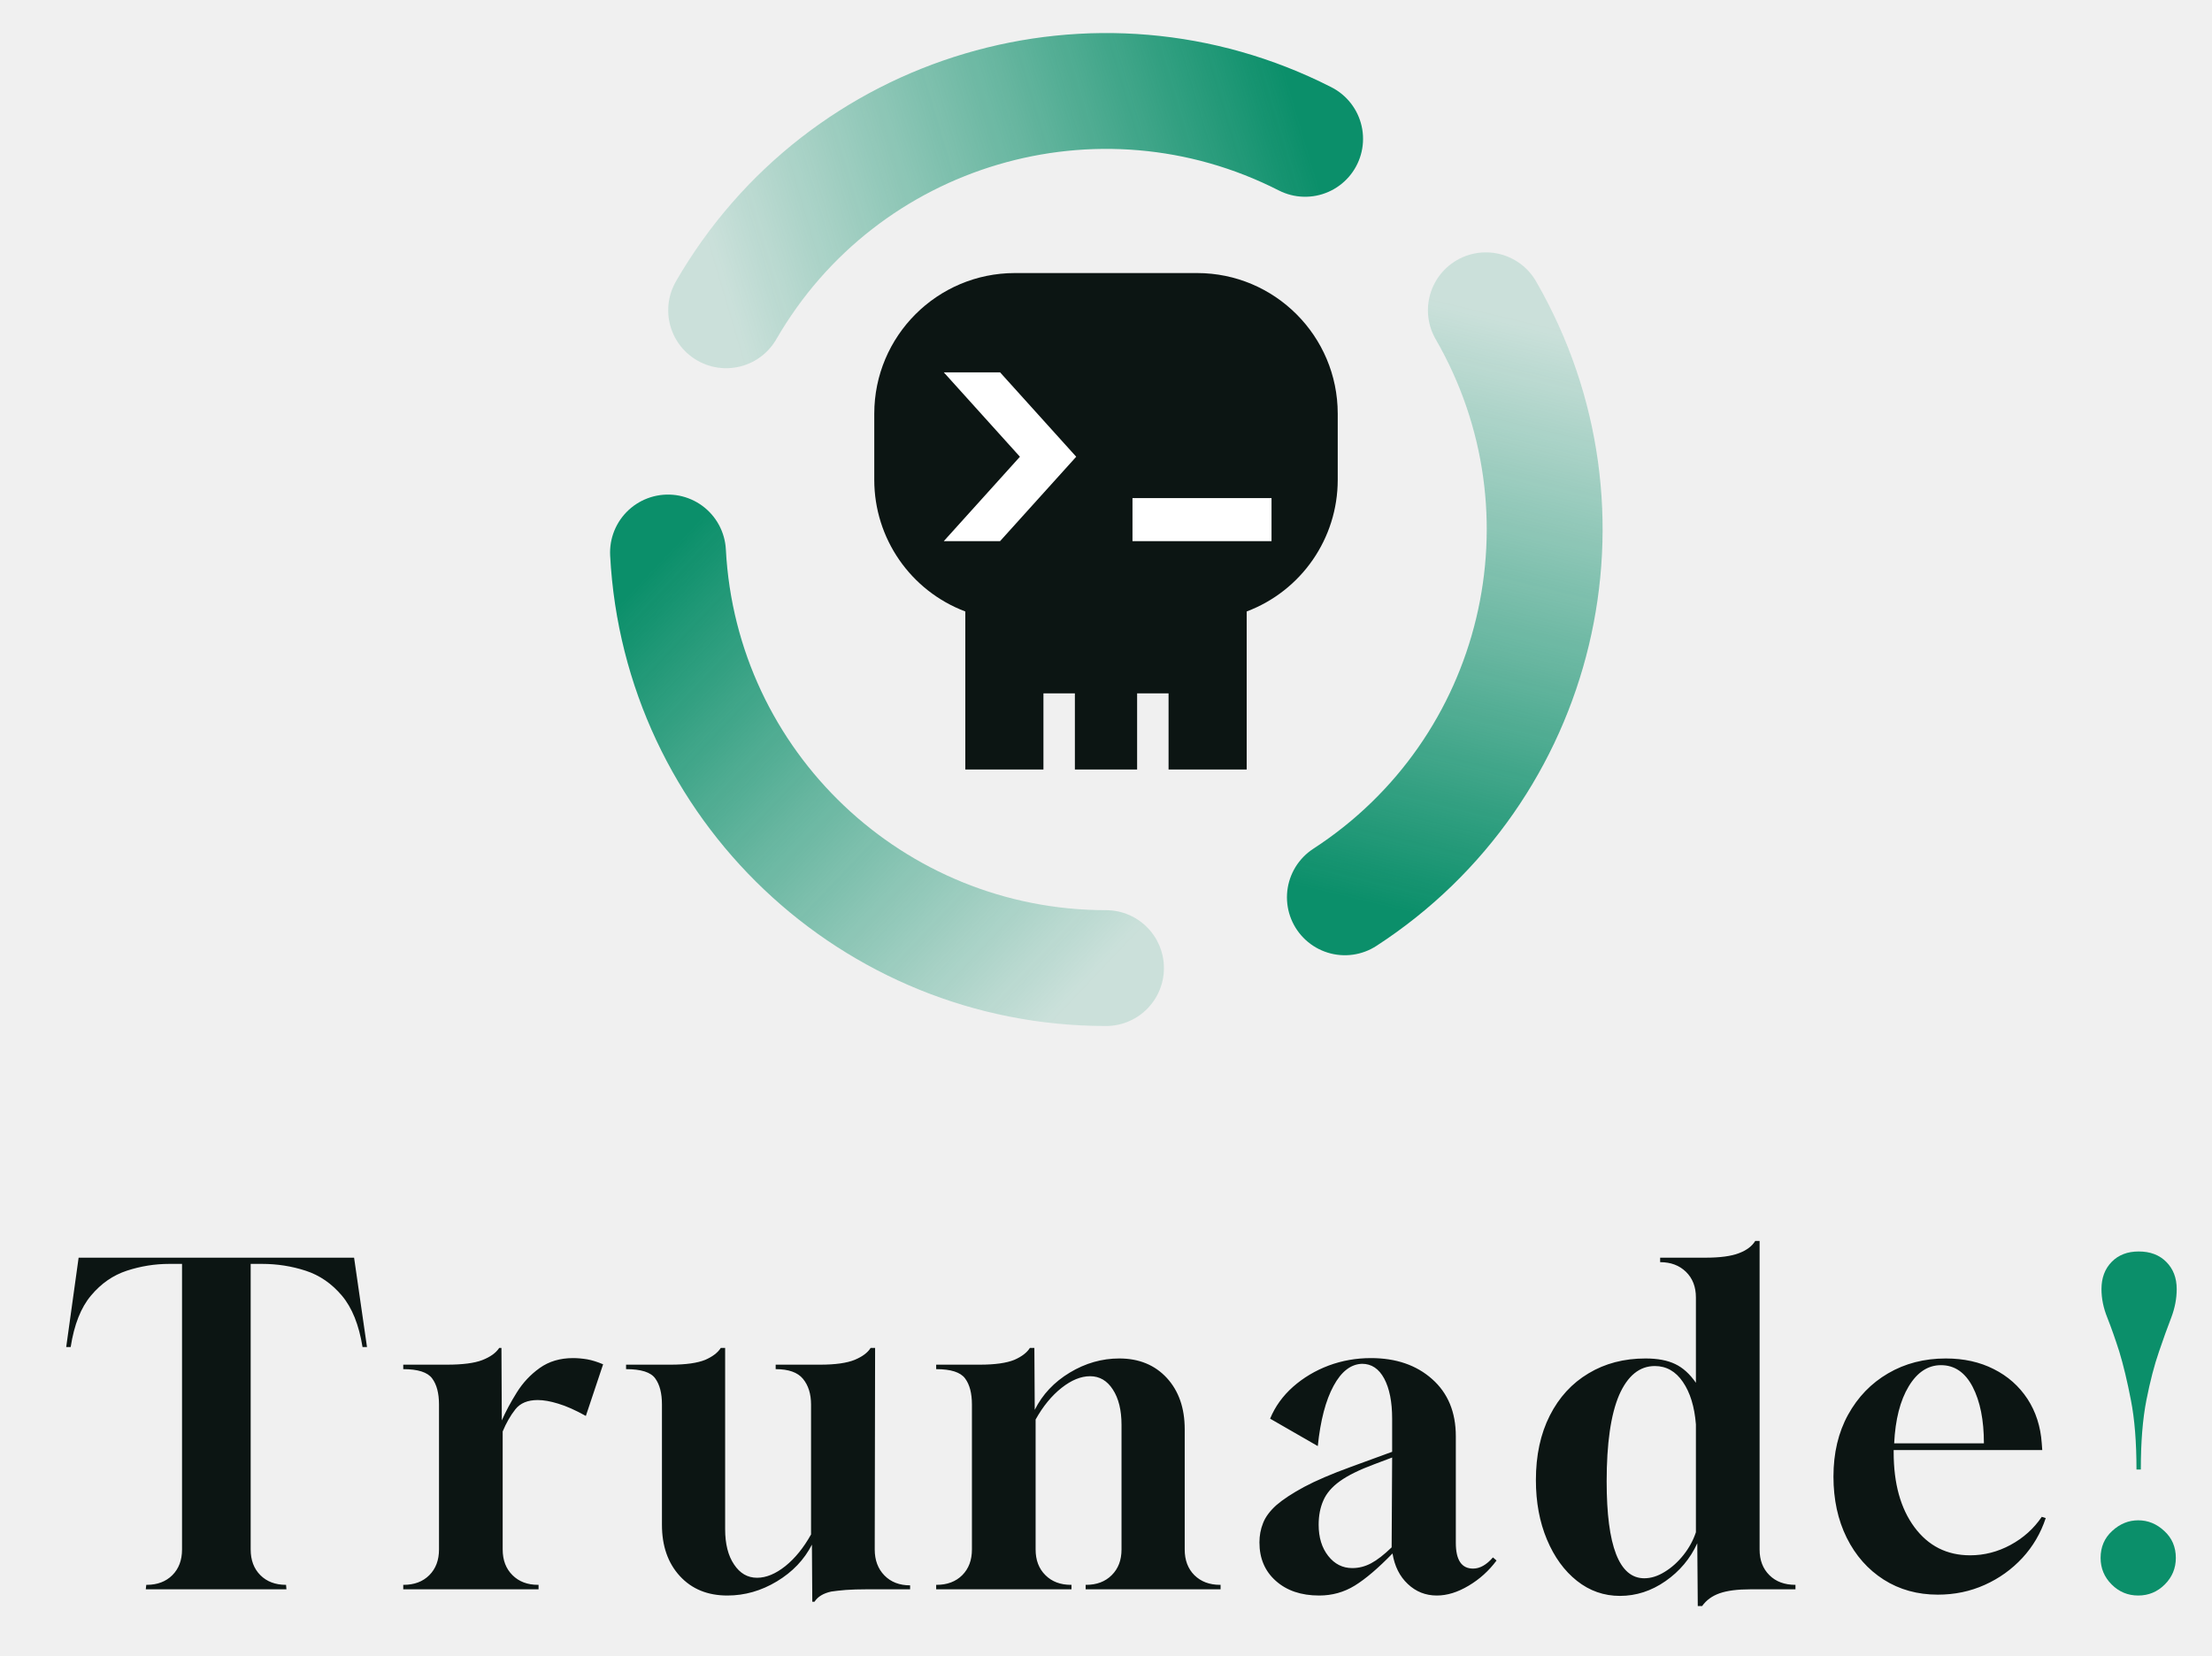
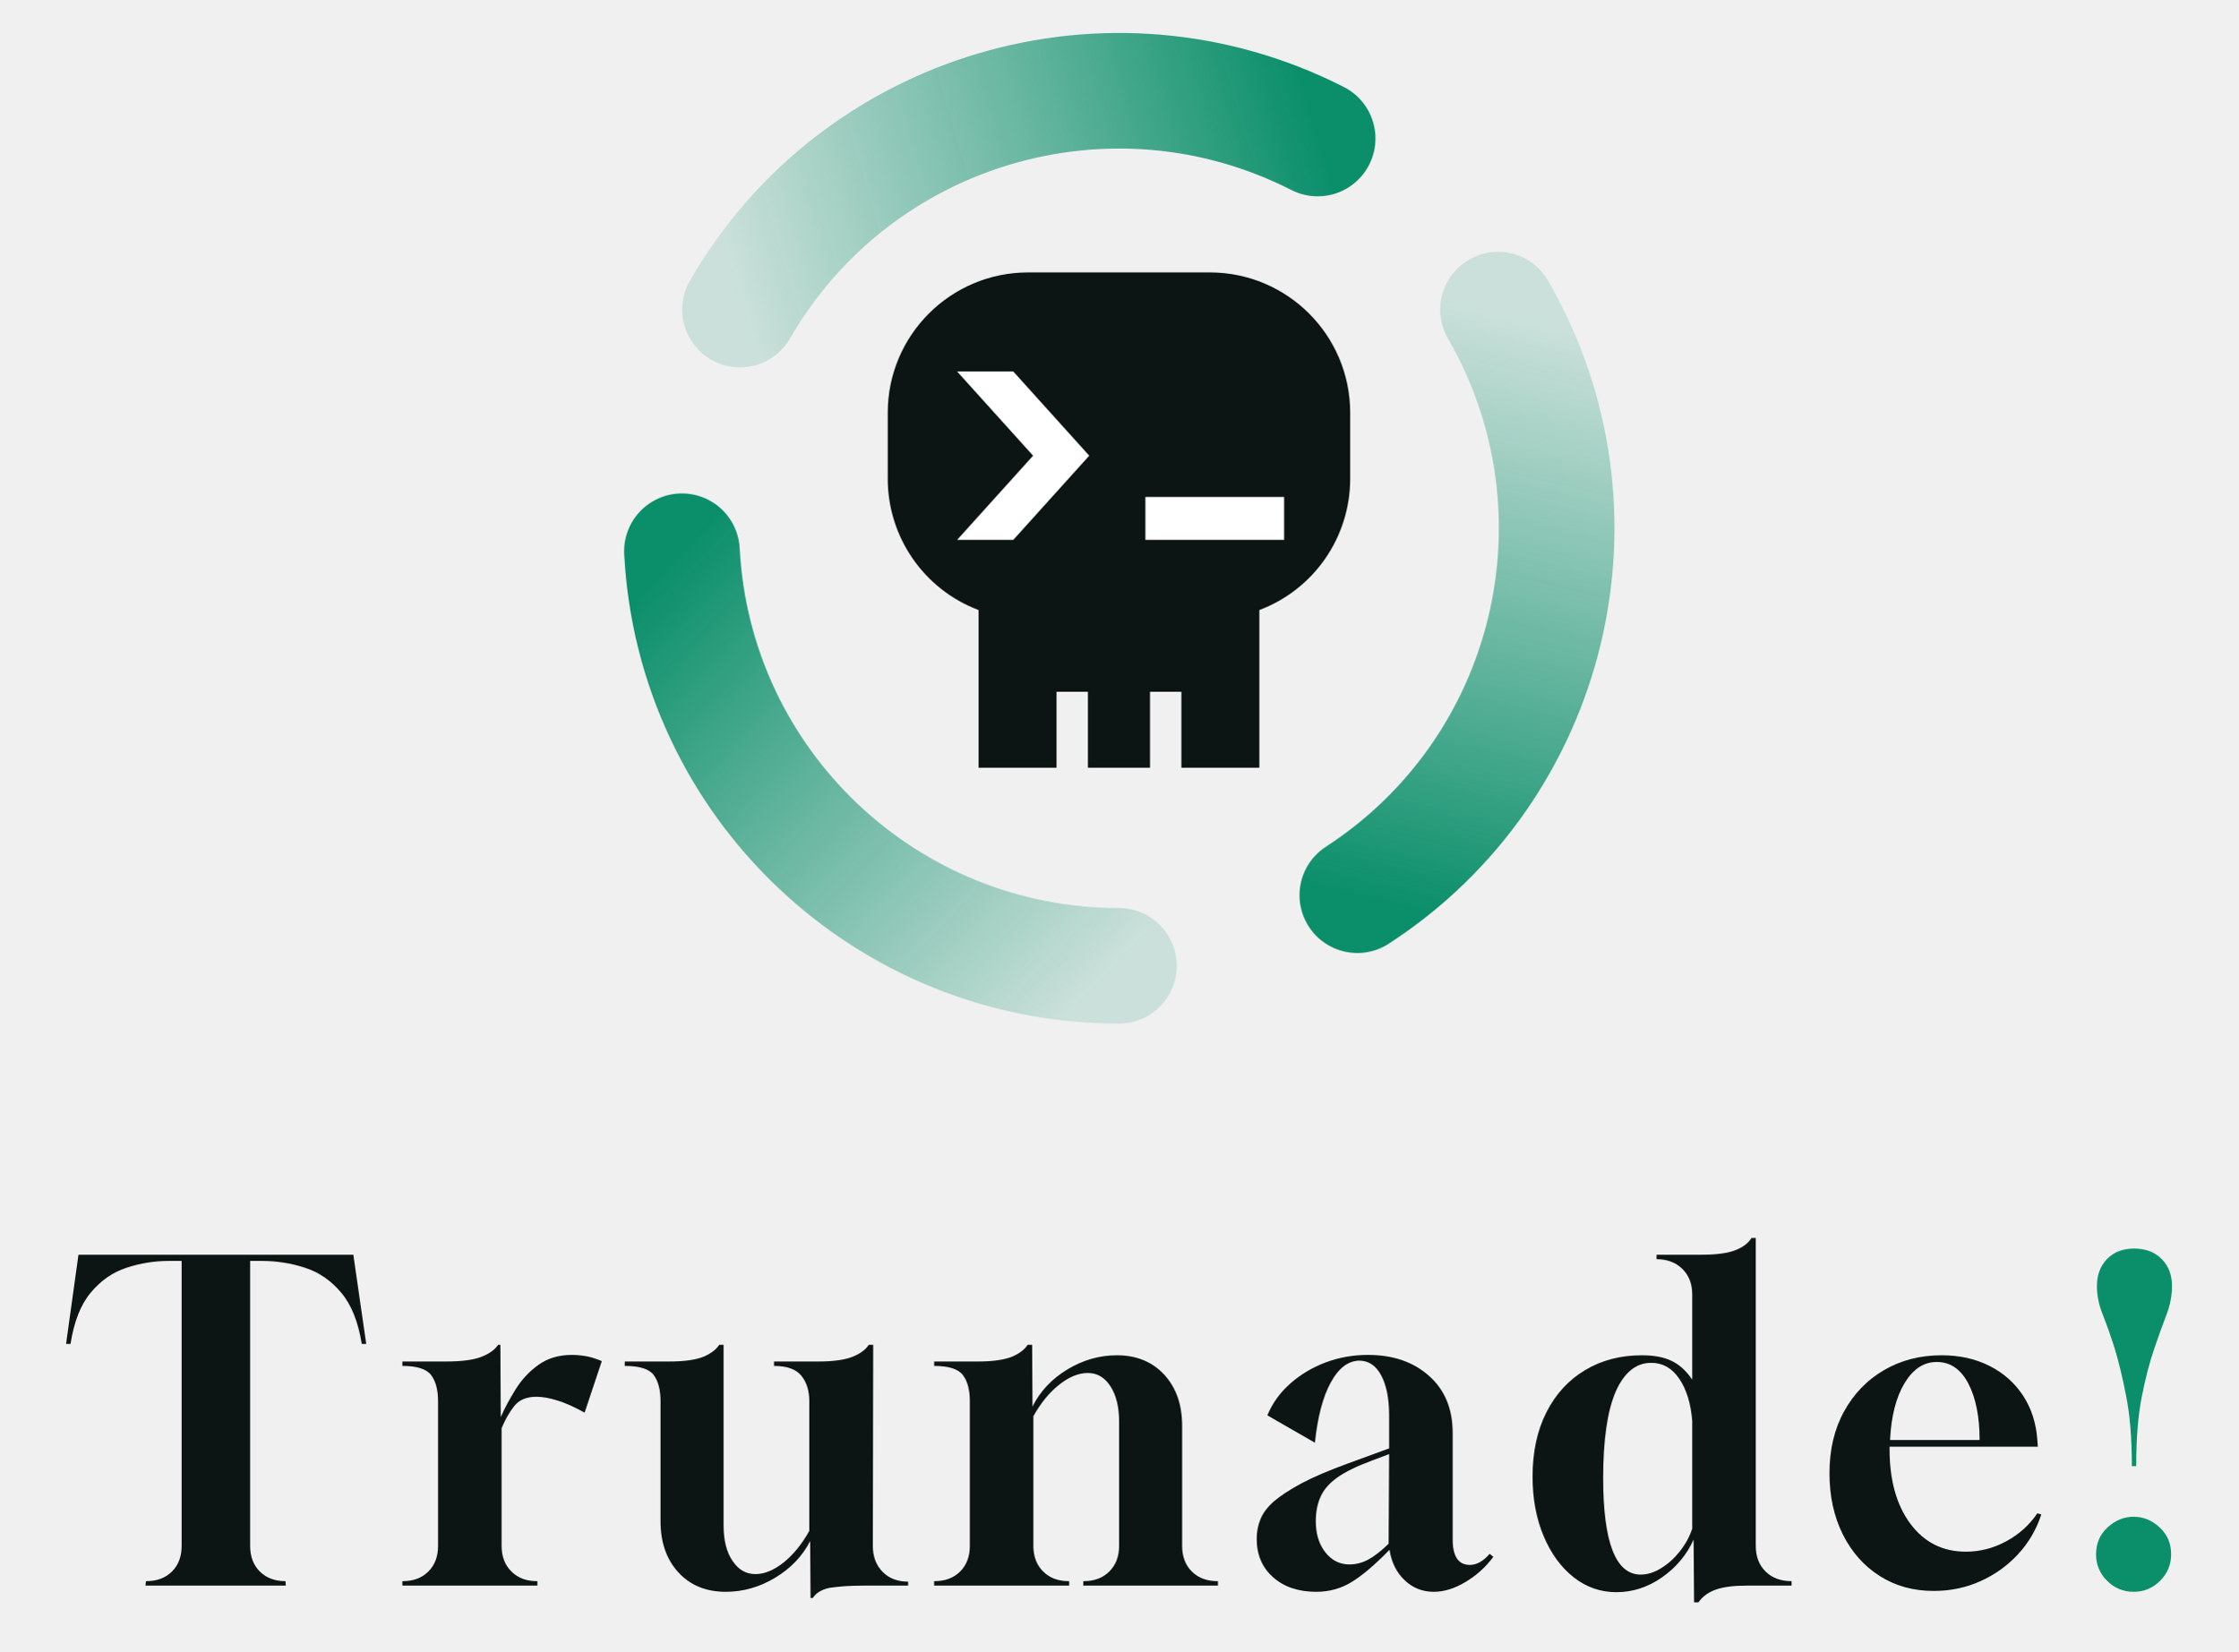
- <svg xmlns="http://www.w3.org/2000/svg" viewBox="0 0 133.64 100.04" role="img" aria-label="Trunade!">
-   <g transform="translate(34.82 0) scale(1)">
+ <svg xmlns="http://www.w3.org/2000/svg" viewBox="0 0 135.51 100.04" role="img" aria-label="Trunade!">
+   <g transform="translate(35.75 0) scale(1)">
    <linearGradient id="trn-0b8f6a-265" gradientUnits="userSpaceOnUse" x1="9.05" y1="18.75" x2="44.03" y2="8.39">
      <stop offset="0" stop-color="#0b8f6a" stop-opacity="0.16" />
      <stop offset=".55" stop-color="#0b8f6a" stop-opacity=".6" />
      <stop offset="1" stop-color="#0b8f6a" />
    </linearGradient>
    <g fill="none" stroke="url(#trn-0b8f6a-265)" stroke-width="7" stroke-linecap="round">
      <path d="M9.05 18.75A26.5 26.5 0 0 1 44.03 8.39" />
      <path d="M9.05 18.75A26.5 26.5 0 0 1 44.03 8.39" transform="rotate(120 32 32)" />
      <path d="M9.05 18.75A26.5 26.5 0 0 1 44.03 8.39" transform="rotate(240 32 32)" />
    </g>
    <path fill="#0c1513" d="M23.5 36.95A8.5 8.5 0 0 1 18 29V25a8.5 8.5 0 0 1 8.5 -8.5H37.5a8.5 8.5 0 0 1 8.5 8.5V29A8.5 8.5 0 0 1 40.5 36.95V46.5H35.78V41.9H33.88V46.5H30.12V41.9H28.22V46.5H23.5Z" />
    <path fill="#ffffff" d="M22.2 22.5h3.4L30.2 27.6L25.6 32.7h-3.4L26.8 27.6ZM33.6 30.1h8.4v2.6h-8.4Z" />
  </g>
  <g transform="translate(4 74.5) scale(0.75)">
    <path fill="#0c1513" d="M6.41 28.72 6.45 28.36H6.48Q7.77 28.36 8.55 27.58Q9.33 26.8 9.33 25.51V2.5H8.3Q6.56 2.5 4.88 3.05Q3.21 3.6 2 5.05Q0.78 6.49 0.36 9.2H0L1 2H23.19L24.23 9.2H23.87Q23.44 6.52 22.21 5.06Q20.98 3.6 19.29 3.05Q17.6 2.5 15.78 2.5H14.86V25.51Q14.86 26.8 15.64 27.58Q16.42 28.36 17.71 28.36L17.74 28.72ZM27.15 28.72V28.36H27.18Q28.47 28.36 29.25 27.58Q30.03 26.8 30.03 25.51V13.83Q30.03 12.47 29.48 11.73Q28.93 10.98 27.15 10.98V10.62H30.67Q32.56 10.62 33.52 10.25Q34.49 9.87 34.88 9.27H35.06L35.09 15.11Q35.56 14.04 36.29 12.87Q37.02 11.69 38.14 10.89Q39.26 10.09 40.83 10.09Q41.36 10.09 41.97 10.19Q42.57 10.3 43.25 10.59L41.86 14.75Q40.58 14.04 39.63 13.76Q38.69 13.47 37.98 13.47Q36.77 13.47 36.18 14.22Q35.59 14.97 35.16 16V25.51Q35.16 26.8 35.95 27.58Q36.73 28.36 38.01 28.36H38.05V28.72ZM60.1 29.72 60.07 25.12Q59.14 26.94 57.25 28.08Q55.36 29.22 53.26 29.22Q50.87 29.22 49.43 27.65Q47.99 26.08 47.99 23.52V13.83Q47.99 12.47 47.45 11.73Q46.92 10.98 45.1 10.98V10.62H48.7Q50.52 10.62 51.48 10.23Q52.37 9.84 52.73 9.27H53.08V23.87Q53.08 25.66 53.8 26.72Q54.51 27.79 55.65 27.79Q56.75 27.79 57.93 26.85Q59.1 25.91 60 24.3V13.83Q60 12.55 59.35 11.76Q58.71 10.98 57.15 10.98V10.62H60.74Q62.56 10.62 63.52 10.23Q64.45 9.84 64.8 9.27H65.16L65.13 25.51Q65.13 26.8 65.91 27.6Q66.69 28.4 67.98 28.4V28.72H64.45Q63.52 28.72 62.81 28.77Q62.1 28.83 61.63 28.9Q60.67 29.11 60.28 29.72ZM70.08 28.72V28.36H70.11Q71.4 28.36 72.18 27.58Q72.96 26.8 72.96 25.51V13.83Q72.96 12.47 72.41 11.73Q71.86 10.98 70.08 10.98V10.62H73.6Q75.42 10.62 76.38 10.23Q77.27 9.84 77.63 9.27H77.99L78.02 14.26Q78.95 12.4 80.84 11.26Q82.73 10.12 84.83 10.12Q87.21 10.12 88.66 11.69Q90.1 13.26 90.1 15.82V25.51Q90.1 26.8 90.88 27.58Q91.67 28.36 92.95 28.36H92.99V28.72H82.12V28.36H82.16Q83.44 28.36 84.22 27.58Q85.01 26.8 85.01 25.51V15.47Q85.01 13.69 84.31 12.62Q83.62 11.55 82.48 11.55Q81.37 11.55 80.18 12.49Q78.98 13.44 78.09 15.04V25.51Q78.09 26.8 78.88 27.58Q79.66 28.36 80.94 28.36H80.98V28.72ZM100.93 29.22Q98.76 29.22 97.44 28.04Q96.12 26.87 96.12 24.94Q96.12 24.12 96.41 23.39Q96.69 22.66 97.47 21.95Q98.29 21.24 99.72 20.47Q101.14 19.71 103.5 18.85L106.81 17.64V14.97Q106.81 12.94 106.17 11.74Q105.53 10.55 104.39 10.55Q103.03 10.59 102.09 12.33Q101.14 14.08 100.82 17.18L96.98 14.97Q97.58 13.51 98.83 12.4Q100.08 11.3 101.7 10.69Q103.32 10.09 105.1 10.09Q108.13 10.09 110.03 11.78Q111.94 13.47 111.94 16.39V24.98Q111.94 27.05 113.33 27.05Q114.15 27.05 114.93 26.15L115.22 26.4Q114.29 27.65 112.97 28.43Q111.65 29.22 110.41 29.22Q109.05 29.22 108.07 28.29Q107.09 27.37 106.84 25.83Q105.1 27.62 103.8 28.42Q102.5 29.22 100.93 29.22ZM103.6 27.01Q104.39 27.01 105.12 26.62Q105.85 26.23 106.77 25.34L106.81 18.1L105.38 18.64Q103.57 19.31 102.6 20.01Q101.64 20.7 101.27 21.56Q100.89 22.41 100.89 23.52Q100.89 25.05 101.66 26.03Q102.43 27.01 103.6 27.01ZM131.43 30.07 131.39 25.01Q130.54 26.87 128.83 28.06Q127.12 29.25 125.16 29.25Q123.23 29.25 121.7 28.04Q120.17 26.83 119.28 24.71Q118.39 22.59 118.39 19.92Q118.39 16.93 119.51 14.72Q120.63 12.51 122.63 11.32Q124.62 10.12 127.22 10.12Q128.68 10.12 129.61 10.57Q130.54 11.01 131.28 12.08V5.21Q131.28 3.92 130.48 3.14Q129.68 2.36 128.4 2.36V2H132.03Q133.81 2 134.74 1.64Q135.67 1.29 136.06 0.65H136.41V25.51Q136.41 26.8 137.2 27.58Q137.98 28.36 139.3 28.36V28.72H135.67Q134.1 28.72 133.19 29.04Q132.28 29.36 131.78 30.07ZM127.12 27.83Q127.94 27.83 128.77 27.31Q129.61 26.8 130.29 25.94Q130.96 25.09 131.28 24.12V15.43Q131.11 13.29 130.23 12.01Q129.36 10.73 127.97 10.73Q126.12 10.73 125.09 13.08Q124.09 15.43 124.09 20.03Q124.09 27.83 127.12 27.83ZM150.77 29.15Q148.31 29.15 146.41 27.94Q144.5 26.72 143.43 24.57Q142.36 22.41 142.36 19.64Q142.36 16.79 143.54 14.65Q144.72 12.51 146.76 11.32Q148.81 10.12 151.41 10.12Q153.59 10.12 155.28 10.98Q156.97 11.83 157.99 13.38Q159 14.93 159.14 16.96L159.18 17.5H147.21V17.68Q147.21 21.45 148.88 23.71Q150.56 25.98 153.37 25.98Q155.08 25.98 156.63 25.14Q158.18 24.3 159.14 22.88L159.46 22.98Q158.86 24.8 157.58 26.19Q156.29 27.58 154.55 28.36Q152.8 29.15 150.77 29.15ZM147.25 16.96H154.48Q154.48 14.15 153.57 12.4Q152.66 10.66 151.02 10.66Q149.45 10.66 148.42 12.37Q147.39 14.08 147.25 16.96Z" />
    <path fill="#0b8f6a" d="M166.77 19.07Q166.77 15.75 166.32 13.47Q165.88 11.19 165.38 9.55Q164.88 7.99 164.42 6.83Q163.95 5.67 163.95 4.53Q163.95 3.18 164.77 2.34Q165.59 1.5 166.95 1.5Q168.34 1.5 169.17 2.34Q170.01 3.18 170.01 4.53Q170.01 5.67 169.57 6.83Q169.12 7.99 168.59 9.55Q168.02 11.19 167.57 13.47Q167.12 15.75 167.12 19.07ZM166.91 29.22Q165.66 29.22 164.77 28.33Q163.88 27.44 163.88 26.19Q163.88 24.87 164.81 24.02Q165.74 23.16 166.91 23.16Q168.09 23.16 169.01 24.02Q169.94 24.87 169.94 26.19Q169.94 27.44 169.05 28.33Q168.16 29.22 166.91 29.22Z" />
  </g>
</svg>
